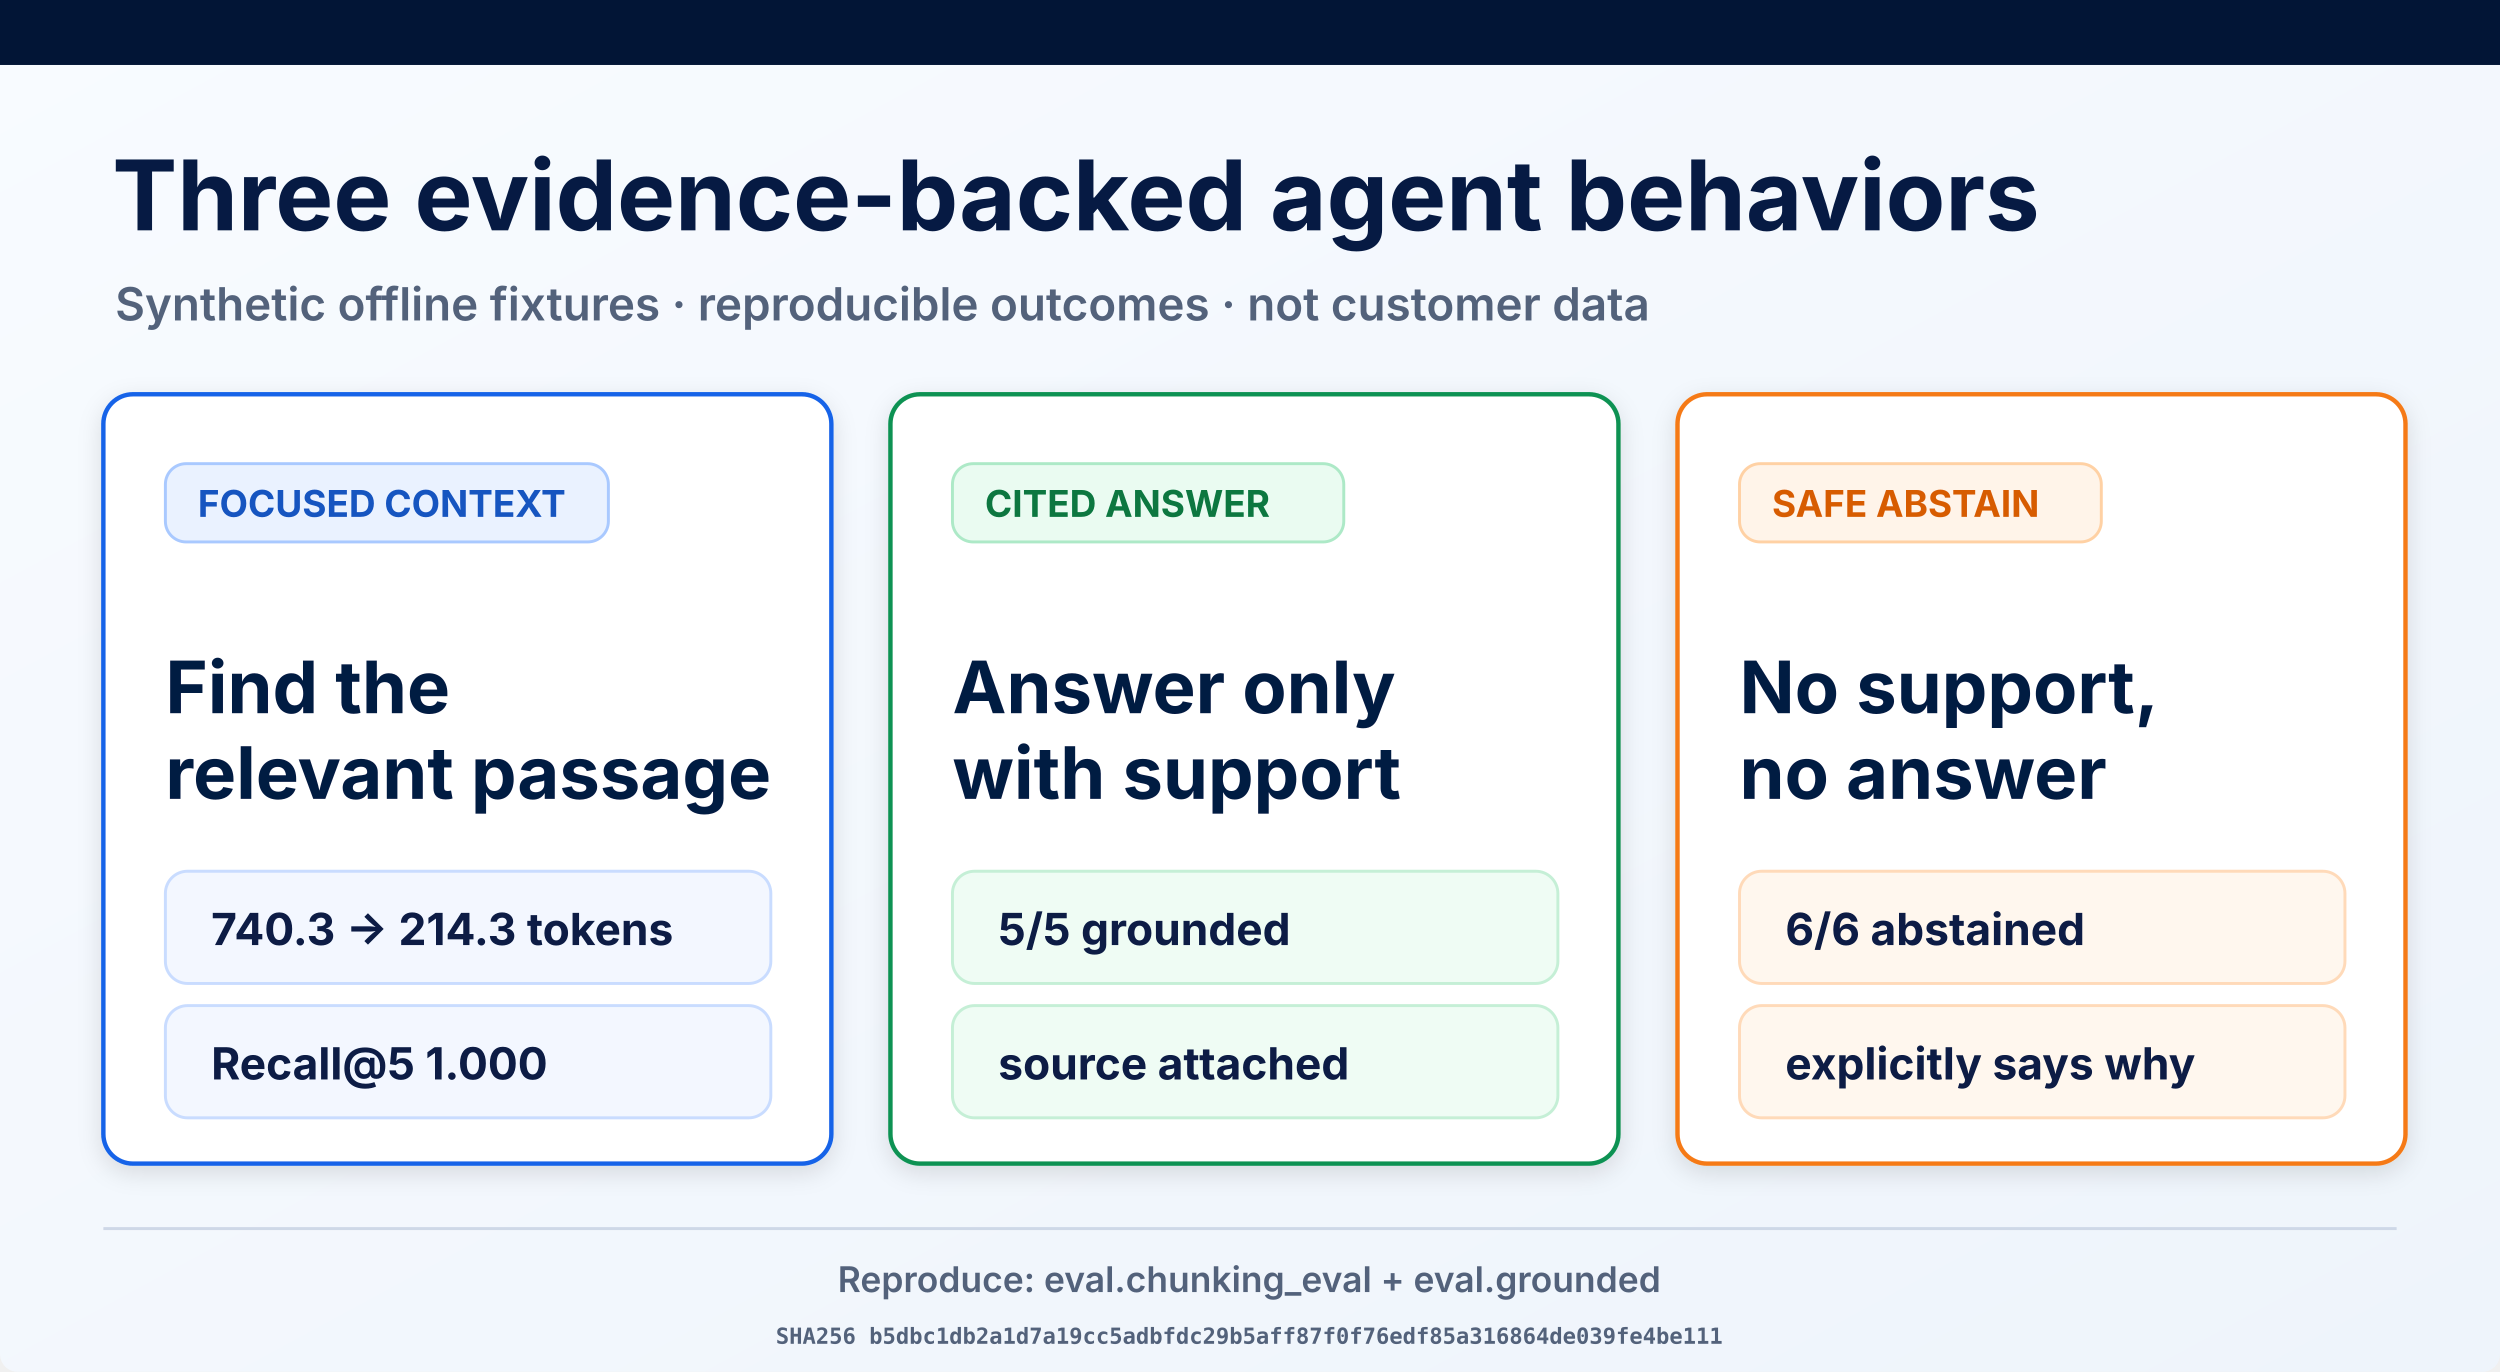
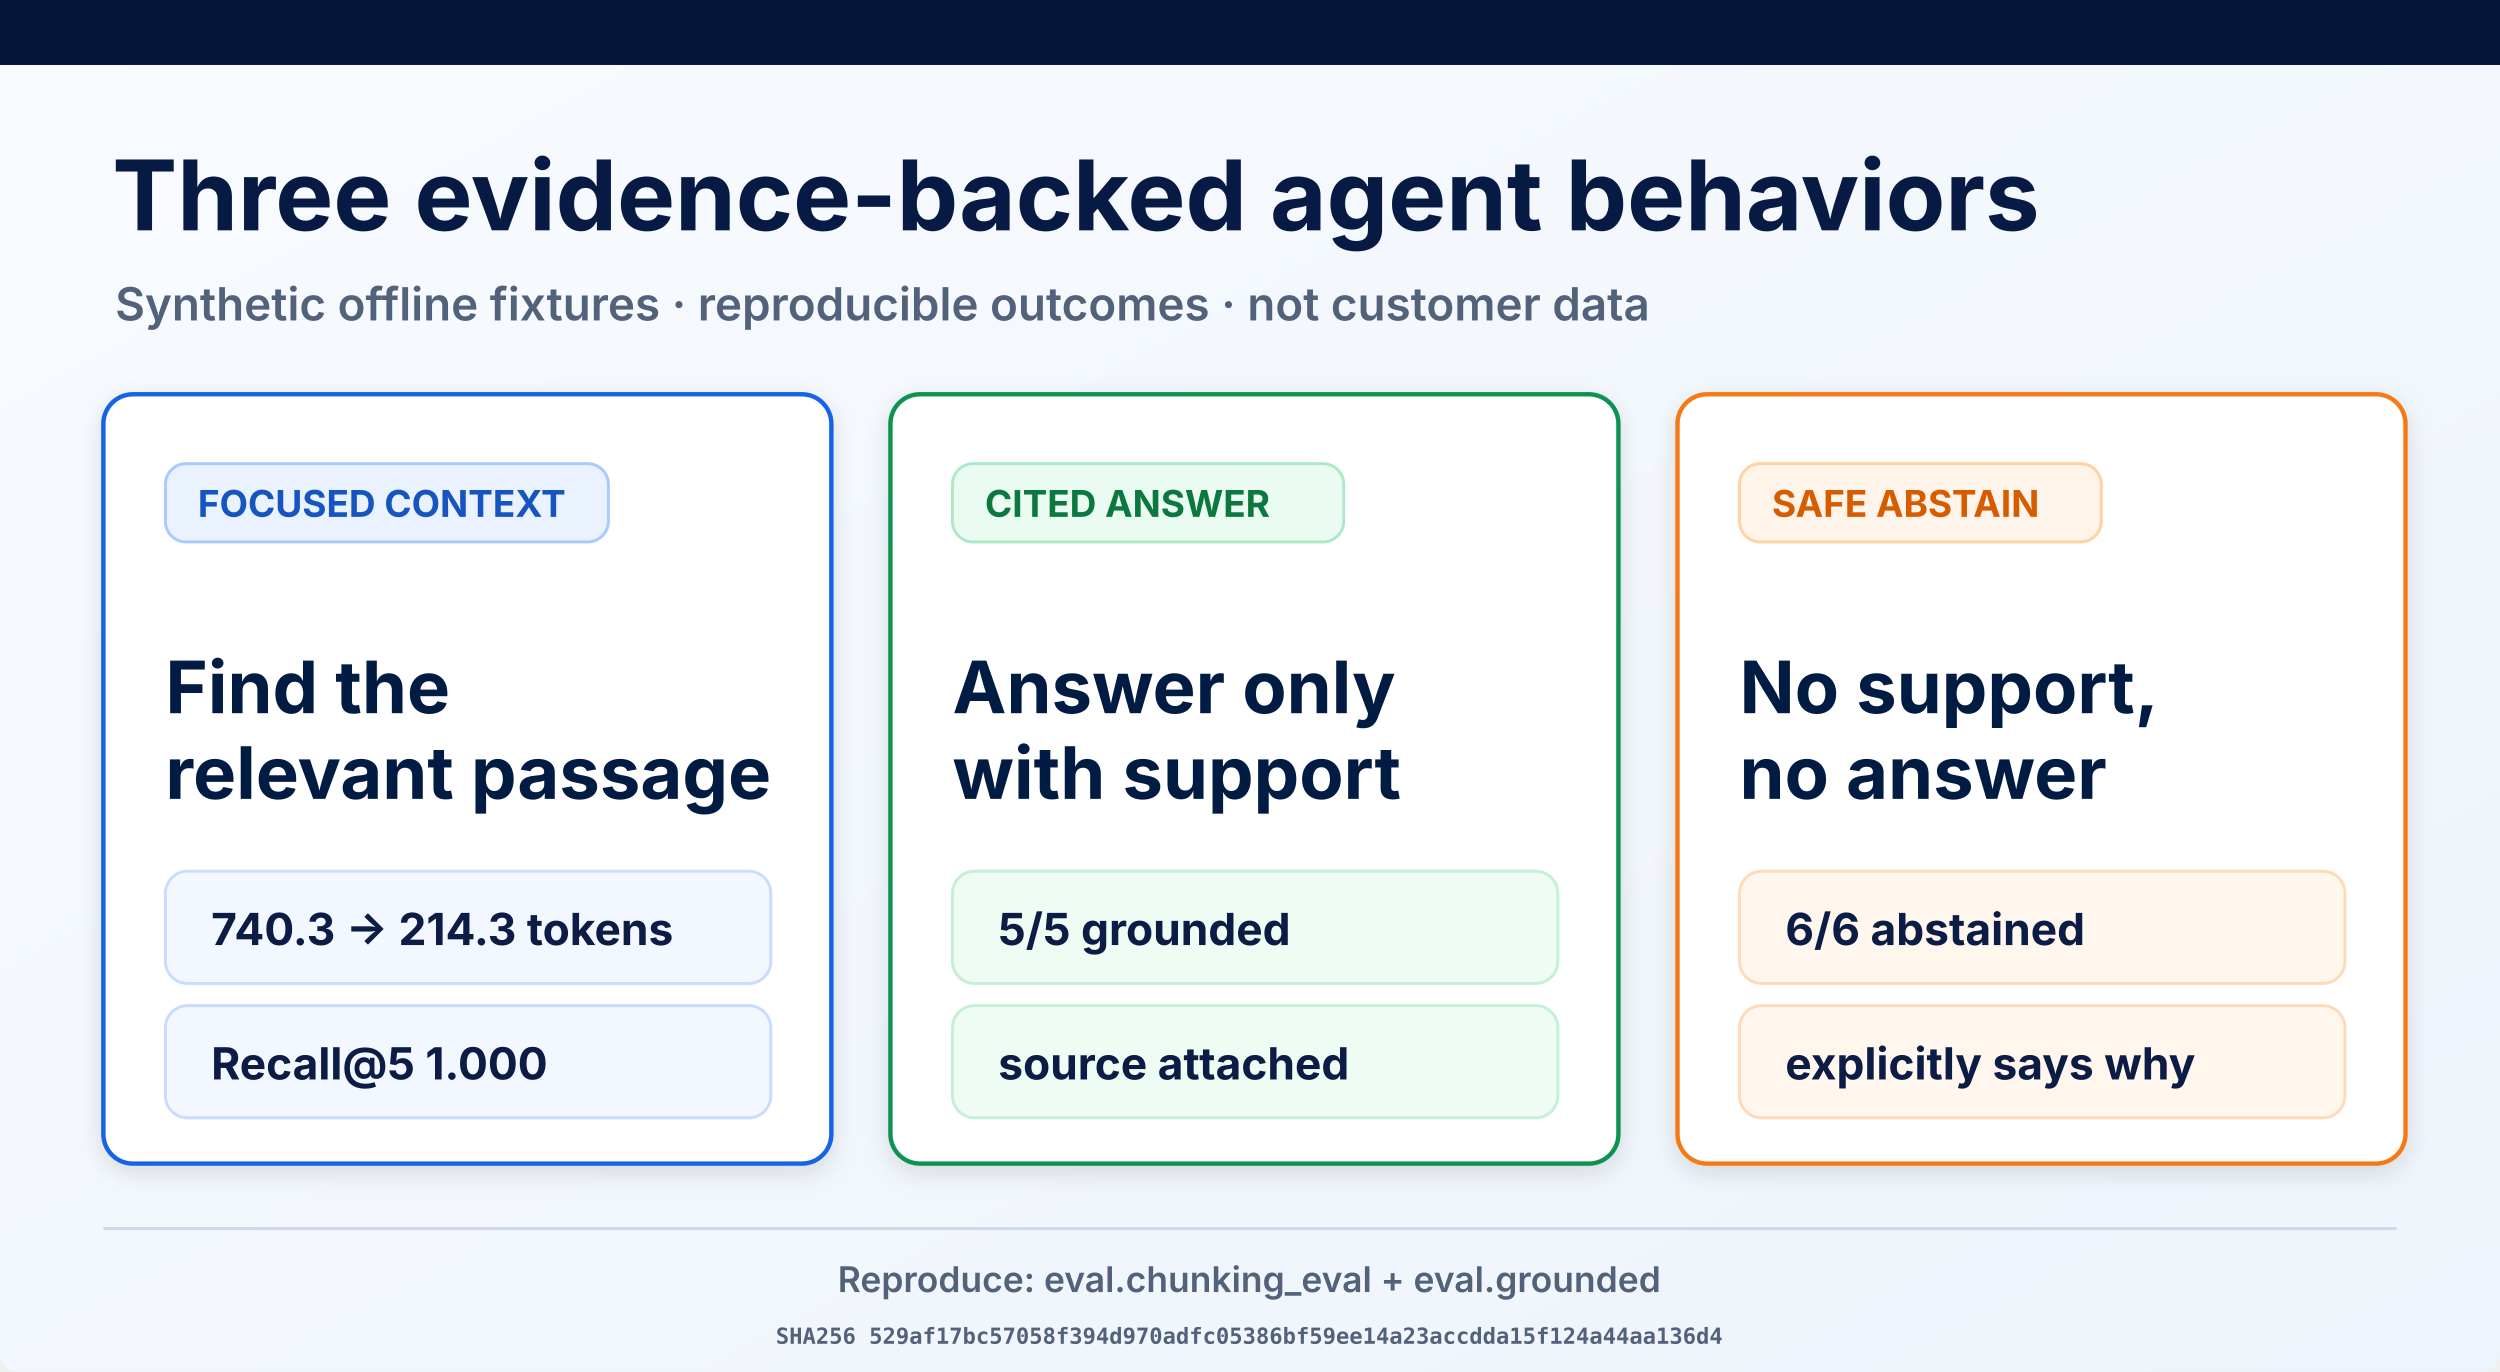
<svg xmlns="http://www.w3.org/2000/svg" width="1693" height="929" viewBox="0 0 1693 929" role="img" aria-labelledby="title desc">
  <defs>
    <linearGradient id="page" x1="0" y1="0" x2="1" y2="1">
      <stop offset="0" stop-color="#f8fbff" />
      <stop offset="1" stop-color="#eef4fb" />
    </linearGradient>
    <filter id="shadow" x="-10%" y="-10%" width="120%" height="130%">
      <feDropShadow dx="0" dy="5" stdDeviation="8" flood-opacity=".12" />
    </filter>
  </defs>
  <rect width="1693" height="929" rx="12" fill="url(#page)" />
  <rect width="1693" height="44" fill="#021536" />
  <text x="76" y="156" font-family="Inter, Arial, sans-serif" font-size="66" font-weight="700" fill="#061a43">Three evidence-backed agent behaviors</text>
  <text x="78" y="217" font-family="Inter, Arial, sans-serif" font-size="31" font-weight="600" fill="#53627b">Synthetic offline fixtures · reproducible outcomes · not customer data</text>
  <g filter="url(#shadow)">
    <rect x="70" y="267" width="493" height="521" rx="20" fill="#fff" stroke="#1763e8" stroke-width="3" />
    <rect x="112" y="314" width="300" height="53" rx="14" fill="#eaf2ff" stroke="#a9c9ff" stroke-width="2" />
    <text x="134" y="350" font-family="Inter, Arial, sans-serif" font-size="25" font-weight="700" fill="#1554c0">FOCUSED CONTEXT</text>
    <text x="112" y="483" font-family="Inter, Arial, sans-serif" font-size="49" font-weight="700" fill="#061a43">Find the</text>
    <text x="112" y="541" font-family="Inter, Arial, sans-serif" font-size="49" font-weight="700" fill="#061a43">relevant passage</text>
    <rect x="112" y="590" width="410" height="76" rx="15" fill="#f3f7ff" stroke="#c9dcff" stroke-width="2" />
    <text x="143" y="640" font-family="Inter, Arial, sans-serif" font-size="30" font-weight="700" fill="#0a1b44">740.3 → 214.3 tokens</text>
    <rect x="112" y="681" width="410" height="76" rx="15" fill="#f3f7ff" stroke="#c9dcff" stroke-width="2" />
    <text x="143" y="731" font-family="Inter, Arial, sans-serif" font-size="30" font-weight="700" fill="#0a1b44">Recall@5 1.000</text>
  </g>
  <g filter="url(#shadow)">
    <rect x="603" y="267" width="493" height="521" rx="20" fill="#fff" stroke="#109252" stroke-width="3" />
    <rect x="645" y="314" width="265" height="53" rx="14" fill="#eafbf1" stroke="#ade9c7" stroke-width="2" />
    <text x="667" y="350" font-family="Inter, Arial, sans-serif" font-size="25" font-weight="700" fill="#08773f">CITED ANSWER</text>
    <text x="645" y="483" font-family="Inter, Arial, sans-serif" font-size="49" font-weight="700" fill="#061a43">Answer only</text>
    <text x="645" y="541" font-family="Inter, Arial, sans-serif" font-size="49" font-weight="700" fill="#061a43">with support</text>
    <rect x="645" y="590" width="410" height="76" rx="15" fill="#effcf4" stroke="#c5efd6" stroke-width="2" />
    <text x="676" y="640" font-family="Inter, Arial, sans-serif" font-size="30" font-weight="700" fill="#0a1b44">5/5 grounded</text>
    <rect x="645" y="681" width="410" height="76" rx="15" fill="#effcf4" stroke="#c5efd6" stroke-width="2" />
    <text x="676" y="731" font-family="Inter, Arial, sans-serif" font-size="30" font-weight="700" fill="#0a1b44">source attached</text>
  </g>
  <g filter="url(#shadow)">
    <rect x="1136" y="267" width="493" height="521" rx="20" fill="#fff" stroke="#f57a19" stroke-width="3" />
    <rect x="1178" y="314" width="245" height="53" rx="14" fill="#fff4e9" stroke="#ffd1a4" stroke-width="2" />
    <text x="1200" y="350" font-family="Inter, Arial, sans-serif" font-size="25" font-weight="700" fill="#d75c06">SAFE ABSTAIN</text>
    <text x="1178" y="483" font-family="Inter, Arial, sans-serif" font-size="49" font-weight="700" fill="#061a43">No support,</text>
    <text x="1178" y="541" font-family="Inter, Arial, sans-serif" font-size="49" font-weight="700" fill="#061a43">no answer</text>
    <rect x="1178" y="590" width="410" height="76" rx="15" fill="#fff7ee" stroke="#ffdab9" stroke-width="2" />
    <text x="1209" y="640" font-family="Inter, Arial, sans-serif" font-size="30" font-weight="700" fill="#0a1b44">6/6 abstained</text>
    <rect x="1178" y="681" width="410" height="76" rx="15" fill="#fff7ee" stroke="#ffdab9" stroke-width="2" />
    <text x="1209" y="731" font-family="Inter, Arial, sans-serif" font-size="30" font-weight="700" fill="#0a1b44">explicitly says why</text>
  </g>
  <line x1="70" y1="832" x2="1623" y2="832" stroke="#ced8e7" stroke-width="2" />
  <text x="846" y="875" text-anchor="middle" font-family="Inter, Arial, sans-serif" font-size="24" font-weight="600" fill="#53627b">Reproduce: eval.chunking_eval + eval.grounded</text>
-   <text x="846" y="910" text-anchor="middle" font-family="ui-monospace, monospace" font-size="15" font-weight="600" fill="#53627b">SHA256 b5dbc1db2a1d7a19cc5adbfdc29b5aff87f0f76edf85a316864de039fe4be111</text>
+   <text x="846" y="910" text-anchor="middle" font-family="ui-monospace, monospace" font-size="15" font-weight="600" fill="#53627b">SHA256 529af17bc57058f394d970adfc05386bf59ee14a23accdda15f124a44aa136d4</text>
</svg>
